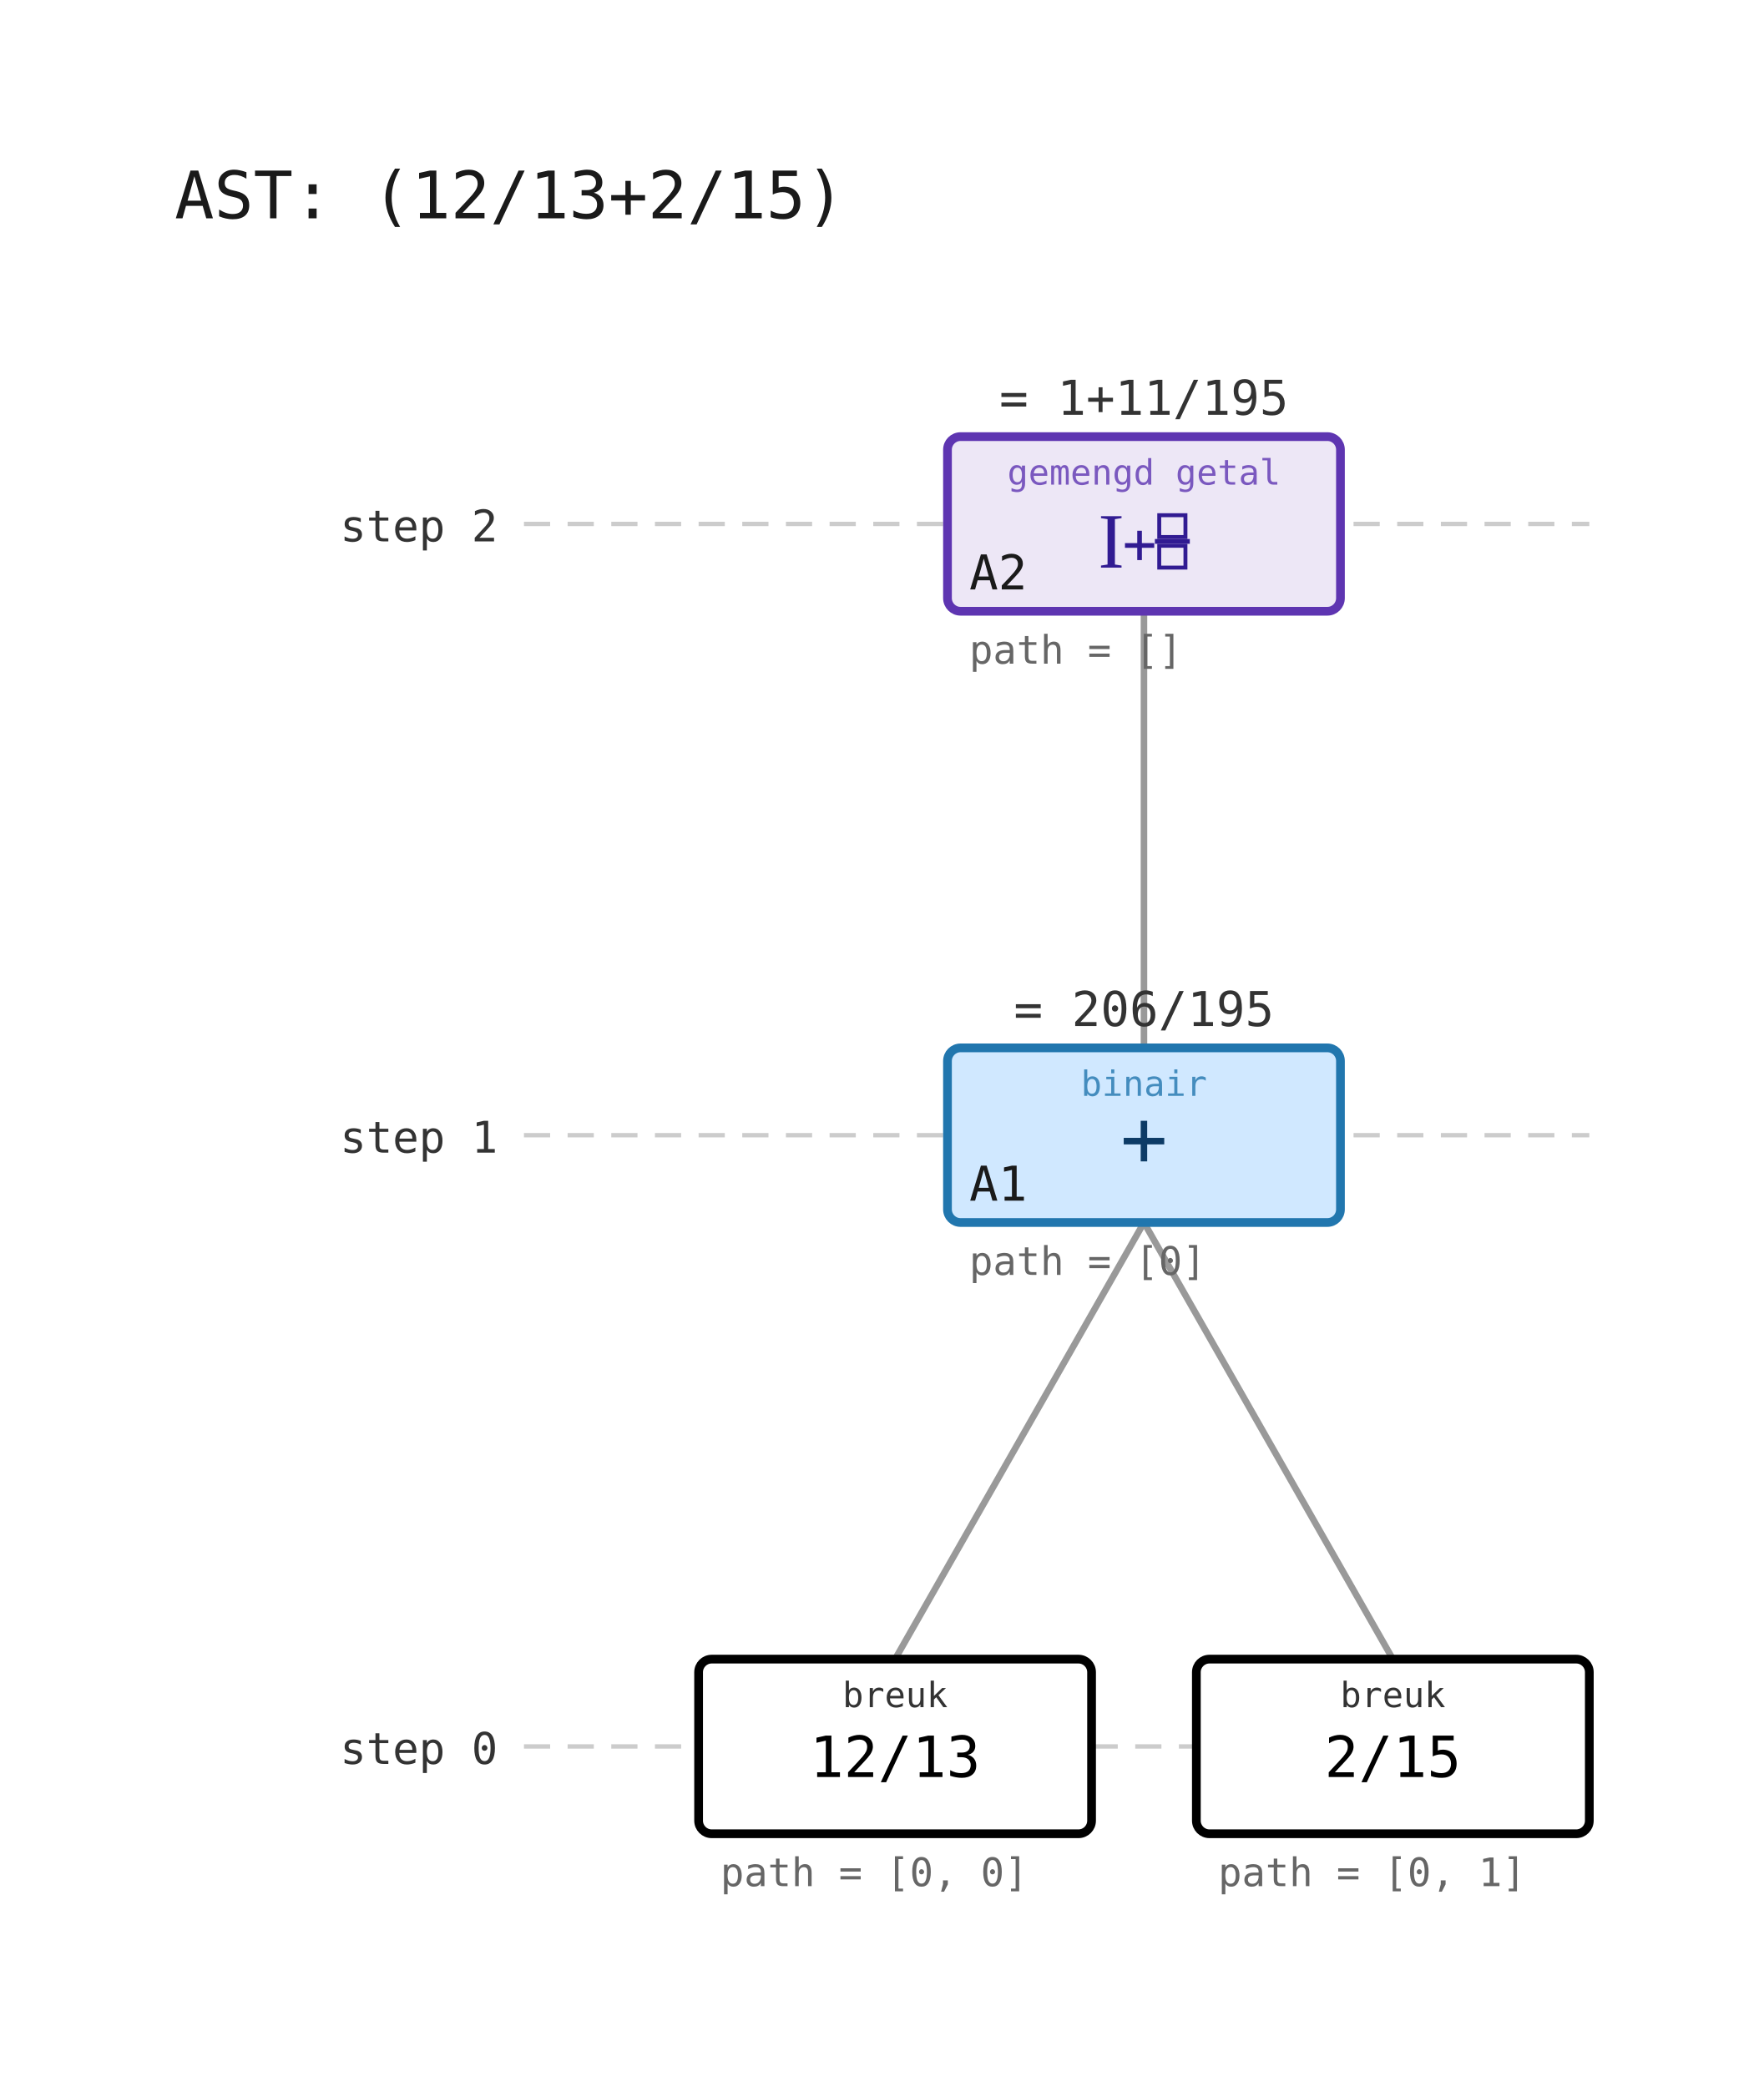
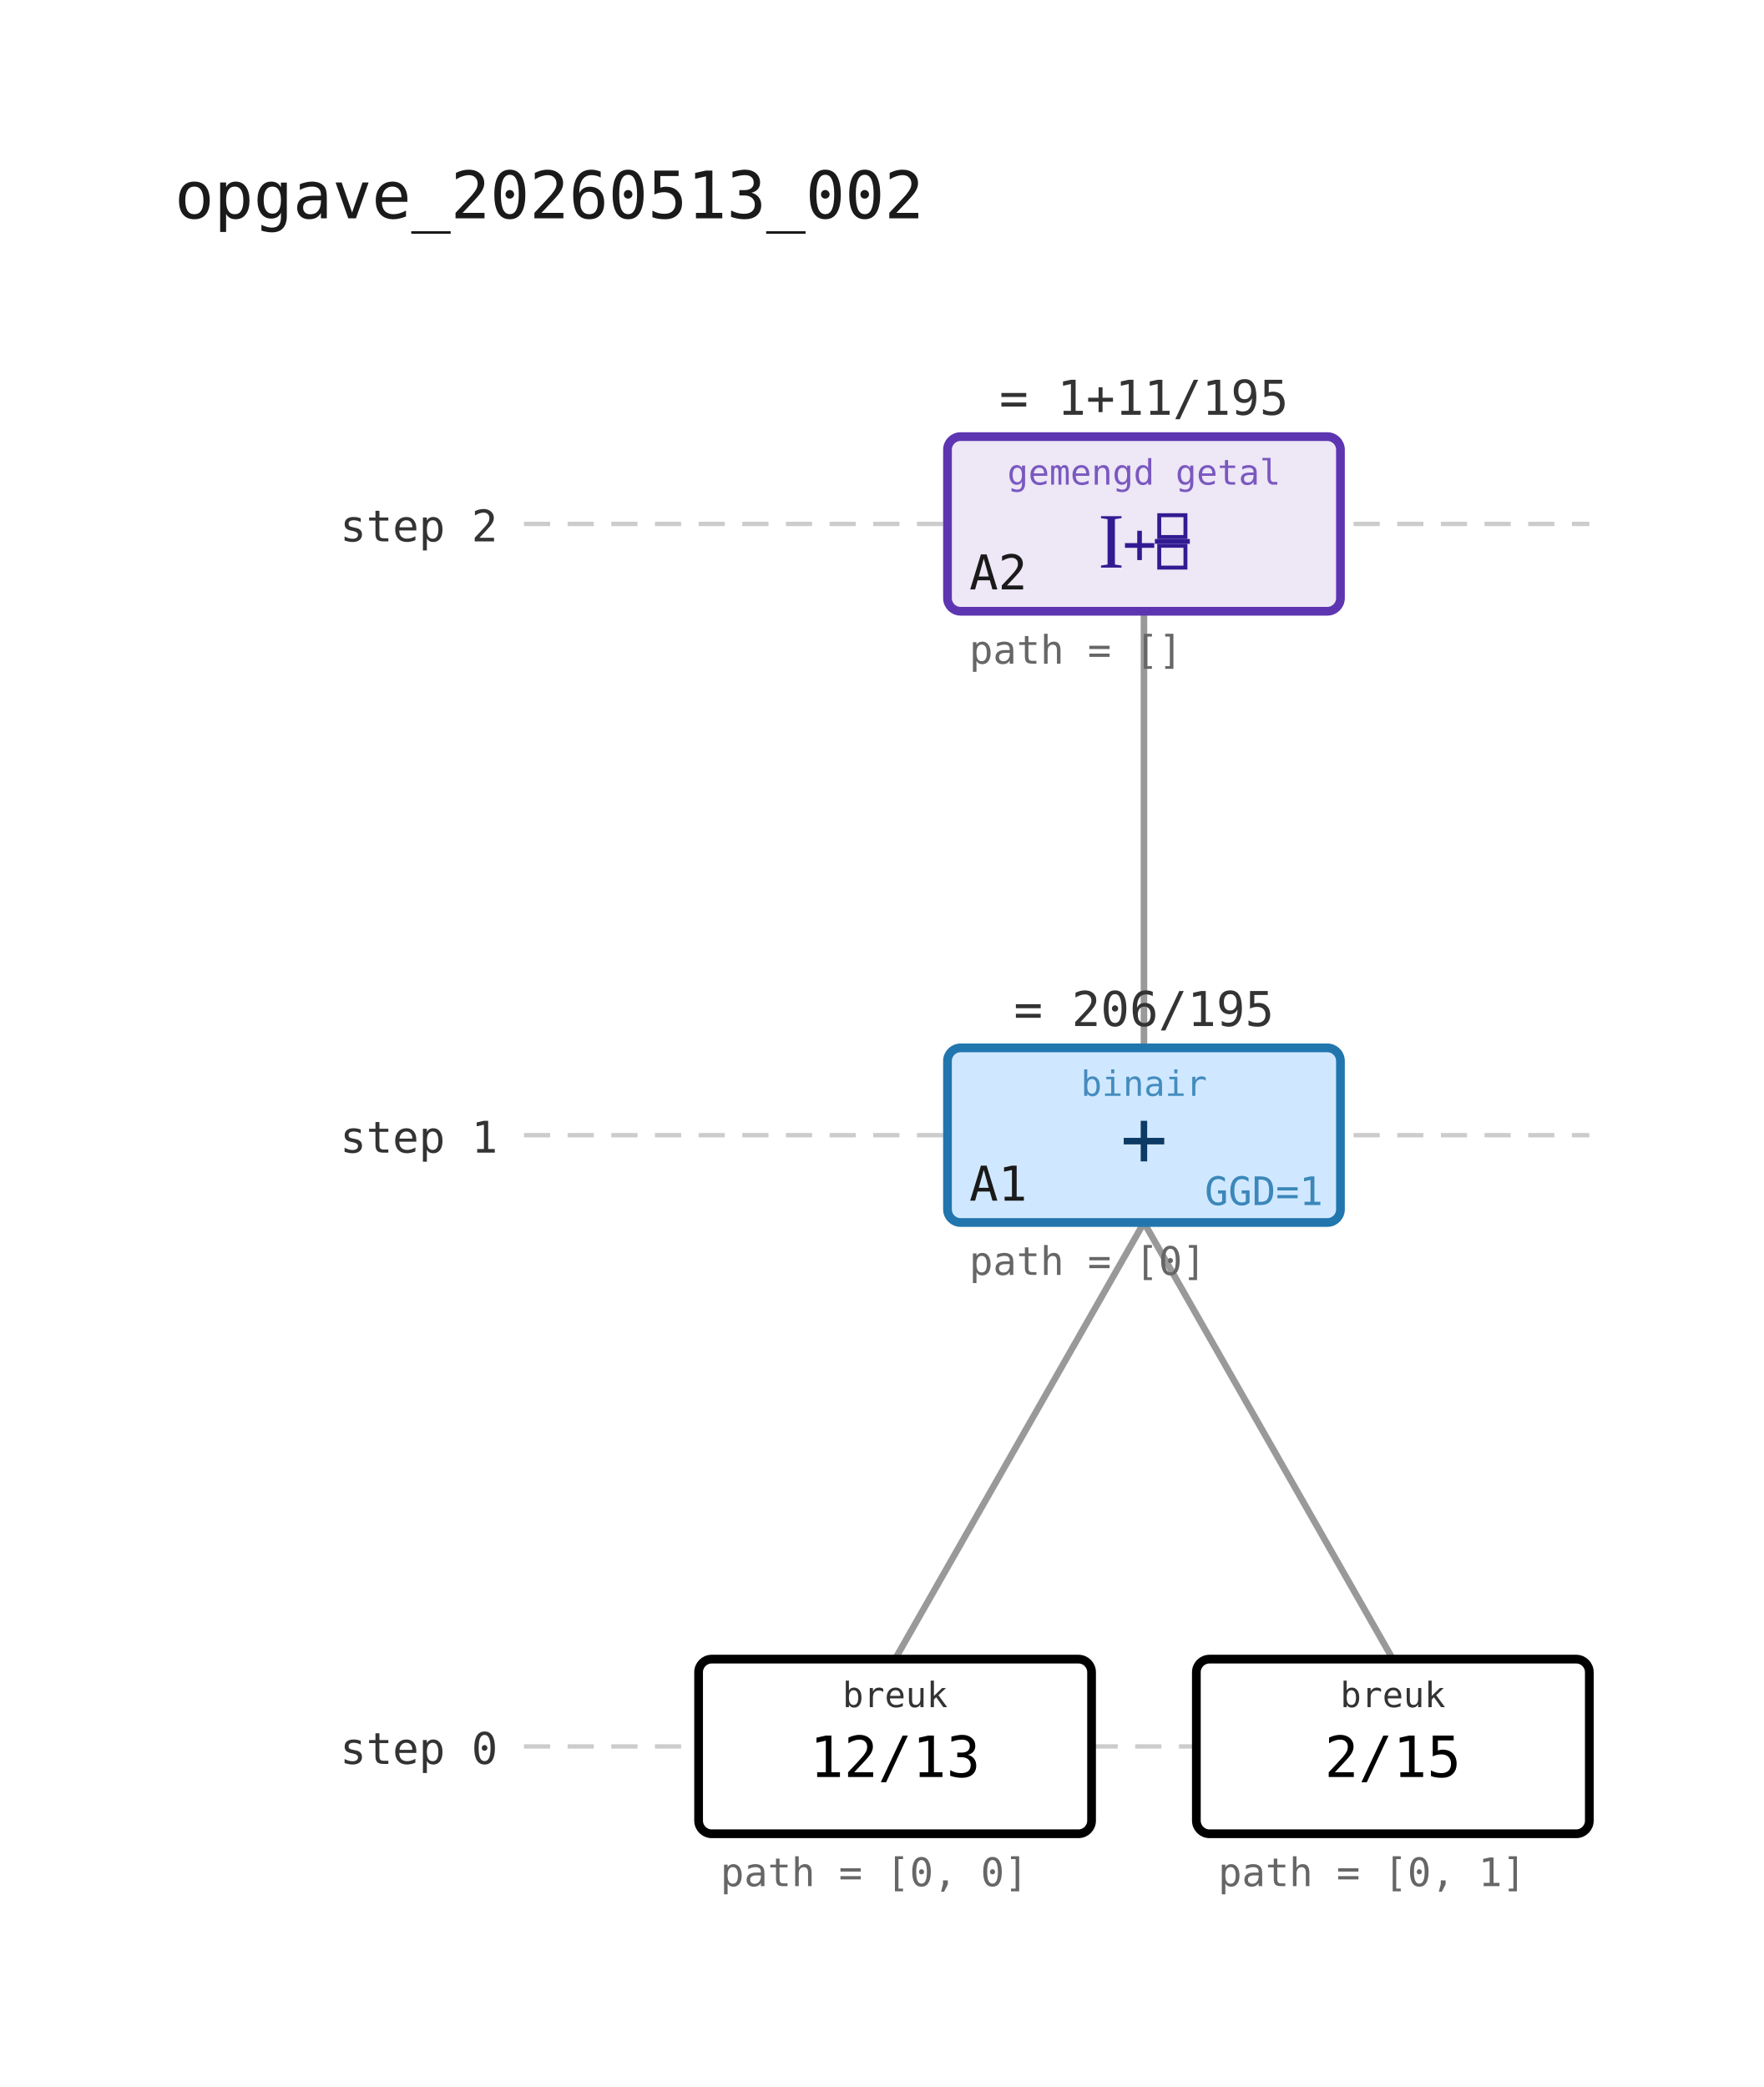
<svg xmlns="http://www.w3.org/2000/svg" width="404" height="478" viewBox="0 0 404 478">
  <rect width="100%" height="100%" fill="#FFFFFF" />
-   <text x="40" y="50" font-family="JetBrains Mono, Consolas, monospace" font-size="15" font-weight="500" fill="#1a1a1a">AST: (12/13+2/15)</text>
+   <text x="40" y="50" font-family="JetBrains Mono, Consolas, monospace" font-size="15" font-weight="500" fill="#1a1a1a">opgave_20260513_002</text>
  <line x1="120" y1="400" x2="364" y2="400" stroke="#CCCCCC" stroke-width="1" stroke-dasharray="6,4" />
  <text x="114" y="404" text-anchor="end" font-family="JetBrains Mono, Consolas, monospace" font-size="10" font-weight="500" fill="#333">step 0</text>
  <line x1="120" y1="260" x2="364" y2="260" stroke="#CCCCCC" stroke-width="1" stroke-dasharray="6,4" />
  <text x="114" y="264" text-anchor="end" font-family="JetBrains Mono, Consolas, monospace" font-size="10" font-weight="500" fill="#333">step 1</text>
  <line x1="120" y1="120" x2="364" y2="120" stroke="#CCCCCC" stroke-width="1" stroke-dasharray="6,4" />
  <text x="114" y="124" text-anchor="end" font-family="JetBrains Mono, Consolas, monospace" font-size="10" font-weight="500" fill="#333">step 2</text>
  <line x1="262.0" y1="140" x2="262.0" y2="240" stroke="#999" stroke-width="1.5" stroke-dasharray="none" />
  <rect x="217.0" y="100" width="90" height="40" rx="3" ry="3" fill="#EDE7F6" stroke="#5E35B1" stroke-width="2" />
  <text x="254.5" y="130.0" text-anchor="middle" font-family="Times New Roman, serif" font-size="18" font-weight="500" fill="#311B92">I</text>
  <text x="261.0" y="129.0" text-anchor="middle" font-family="JetBrains Mono, Consolas, monospace" font-size="13" font-weight="500" fill="#311B92">+</text>
  <rect x="265.5" y="118.0" width="6" height="5" stroke="#311B92" stroke-width="0.9" fill="none" />
  <line x1="264.5" y1="124.0" x2="272.5" y2="124.0" stroke="#311B92" stroke-width="1.1" />
  <rect x="265.5" y="125.0" width="6" height="5" stroke="#311B92" stroke-width="0.9" fill="none" />
  <text x="262.0" y="111" text-anchor="middle" font-family="JetBrains Mono, Consolas, monospace" font-size="8" fill="#5E35B1" opacity="0.8">gemengd getal</text>
  <text x="222.0" y="135" text-anchor="start" font-family="JetBrains Mono, Consolas, monospace" font-size="11" font-weight="500" fill="#1a1a1a">A2</text>
  <text x="222.0" y="152" text-anchor="start" font-family="JetBrains Mono, Consolas, monospace" font-size="9" font-weight="400" fill="#666">path = []</text>
  <text x="262.0" y="95" text-anchor="middle" font-family="JetBrains Mono, Consolas, monospace" font-size="11" font-weight="400" fill="#333">= 1+11/195</text>
  <line x1="262.0" y1="280" x2="205.0" y2="380" stroke="#999" stroke-width="1.5" stroke-dasharray="none" />
  <line x1="262.0" y1="280" x2="319.0" y2="380" stroke="#999" stroke-width="1.5" stroke-dasharray="none" />
  <rect x="217.0" y="240" width="90" height="40" rx="3" ry="3" fill="#D0E8FF" stroke="#2176AE" stroke-width="2" />
  <text x="262.0" y="267.0" text-anchor="middle" font-family="JetBrains Mono, Consolas, monospace" font-size="18" font-weight="500" fill="#0D3B66">+</text>
+   <text x="303.0" y="276" text-anchor="end" font-family="JetBrains Mono, Consolas, monospace" font-size="9" font-weight="500" fill="#2176AE" opacity="0.85">GGD=1</text>
  <text x="262.0" y="251" text-anchor="middle" font-family="JetBrains Mono, Consolas, monospace" font-size="8" fill="#2176AE" opacity="0.8">binair</text>
  <text x="222.0" y="275" text-anchor="start" font-family="JetBrains Mono, Consolas, monospace" font-size="11" font-weight="500" fill="#1a1a1a">A1</text>
  <text x="222.0" y="292" text-anchor="start" font-family="JetBrains Mono, Consolas, monospace" font-size="9" font-weight="400" fill="#666">path = [0]</text>
  <text x="262.0" y="235" text-anchor="middle" font-family="JetBrains Mono, Consolas, monospace" font-size="11" font-weight="400" fill="#333">= 206/195</text>
  <rect x="160.0" y="380" width="90" height="40" rx="3" ry="3" fill="#FFFFFF" stroke="#000000" stroke-width="2" />
  <text x="205.0" y="407.0" text-anchor="middle" font-family="JetBrains Mono, Consolas, monospace" font-size="13" font-weight="500" fill="#000000">12/13</text>
  <text x="205.0" y="391" text-anchor="middle" font-family="JetBrains Mono, Consolas, monospace" font-size="8" fill="#000000" opacity="0.8">breuk</text>
  <text x="165.0" y="432" text-anchor="start" font-family="JetBrains Mono, Consolas, monospace" font-size="9" font-weight="400" fill="#666">path = [0, 0]</text>
  <rect x="274.0" y="380" width="90" height="40" rx="3" ry="3" fill="#FFFFFF" stroke="#000000" stroke-width="2" />
  <text x="319.0" y="407.0" text-anchor="middle" font-family="JetBrains Mono, Consolas, monospace" font-size="13" font-weight="500" fill="#000000">2/15</text>
  <text x="319.0" y="391" text-anchor="middle" font-family="JetBrains Mono, Consolas, monospace" font-size="8" fill="#000000" opacity="0.8">breuk</text>
  <text x="279.0" y="432" text-anchor="start" font-family="JetBrains Mono, Consolas, monospace" font-size="9" font-weight="400" fill="#666">path = [0, 1]</text>
</svg>
